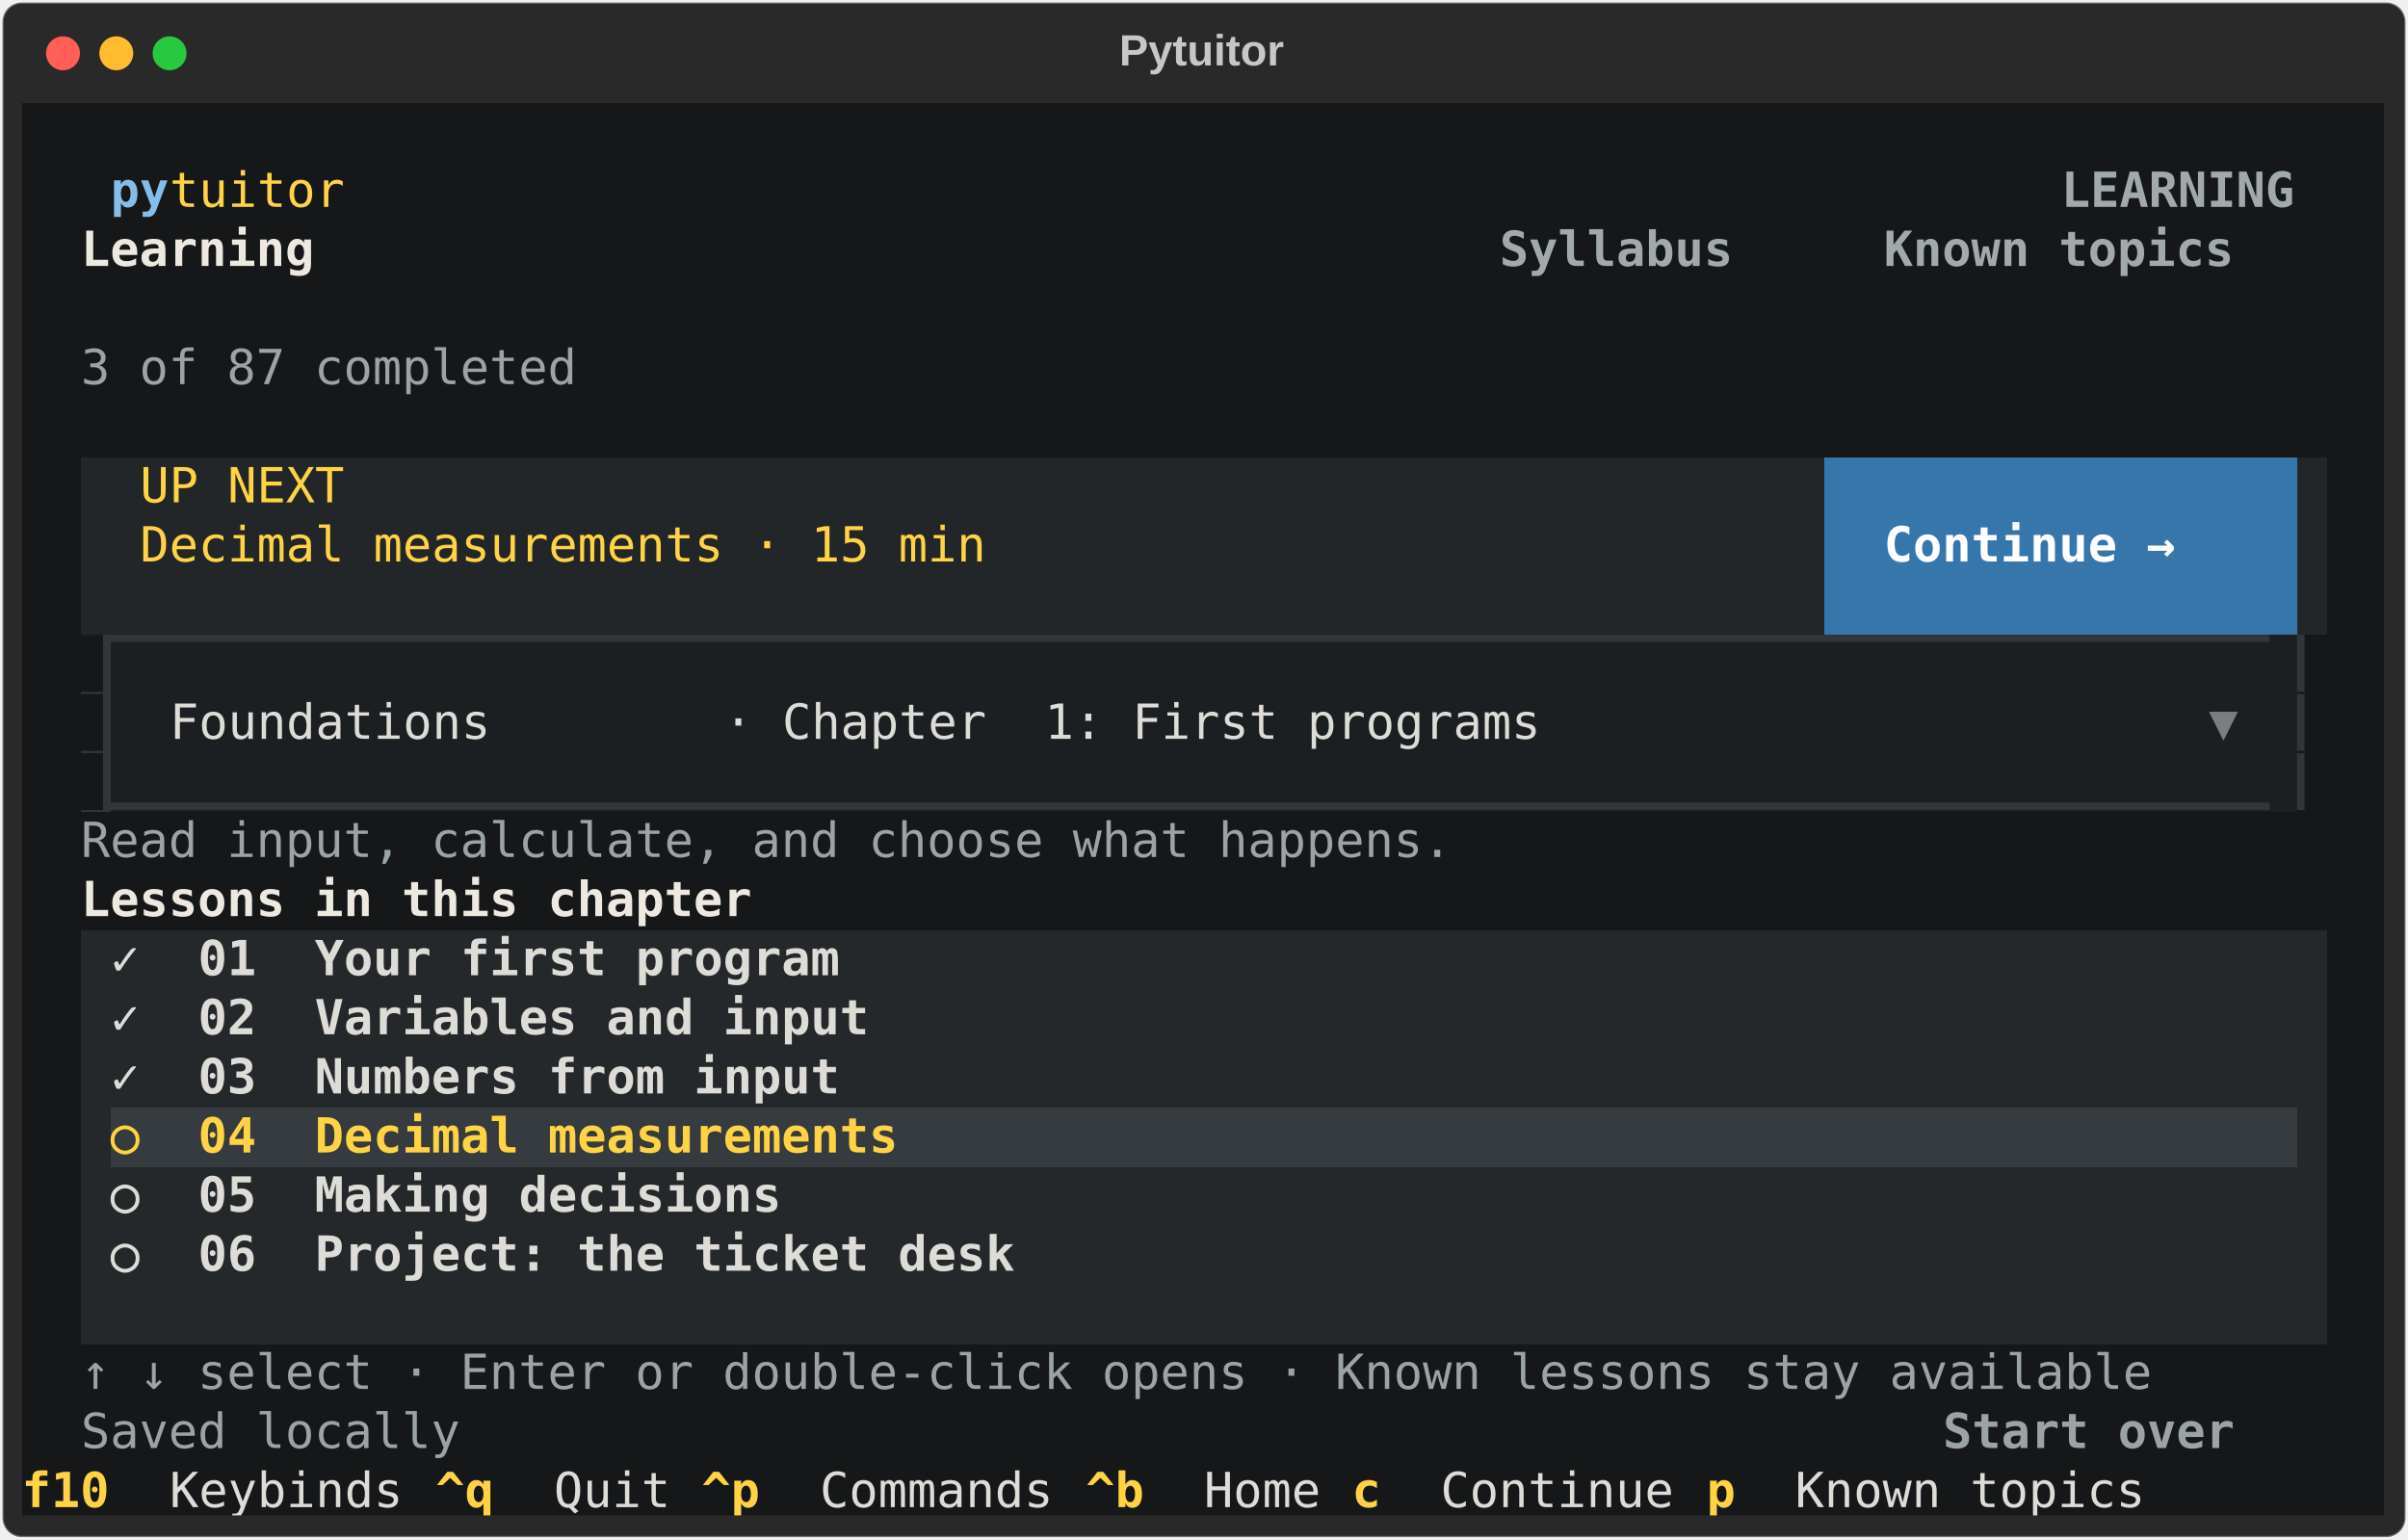
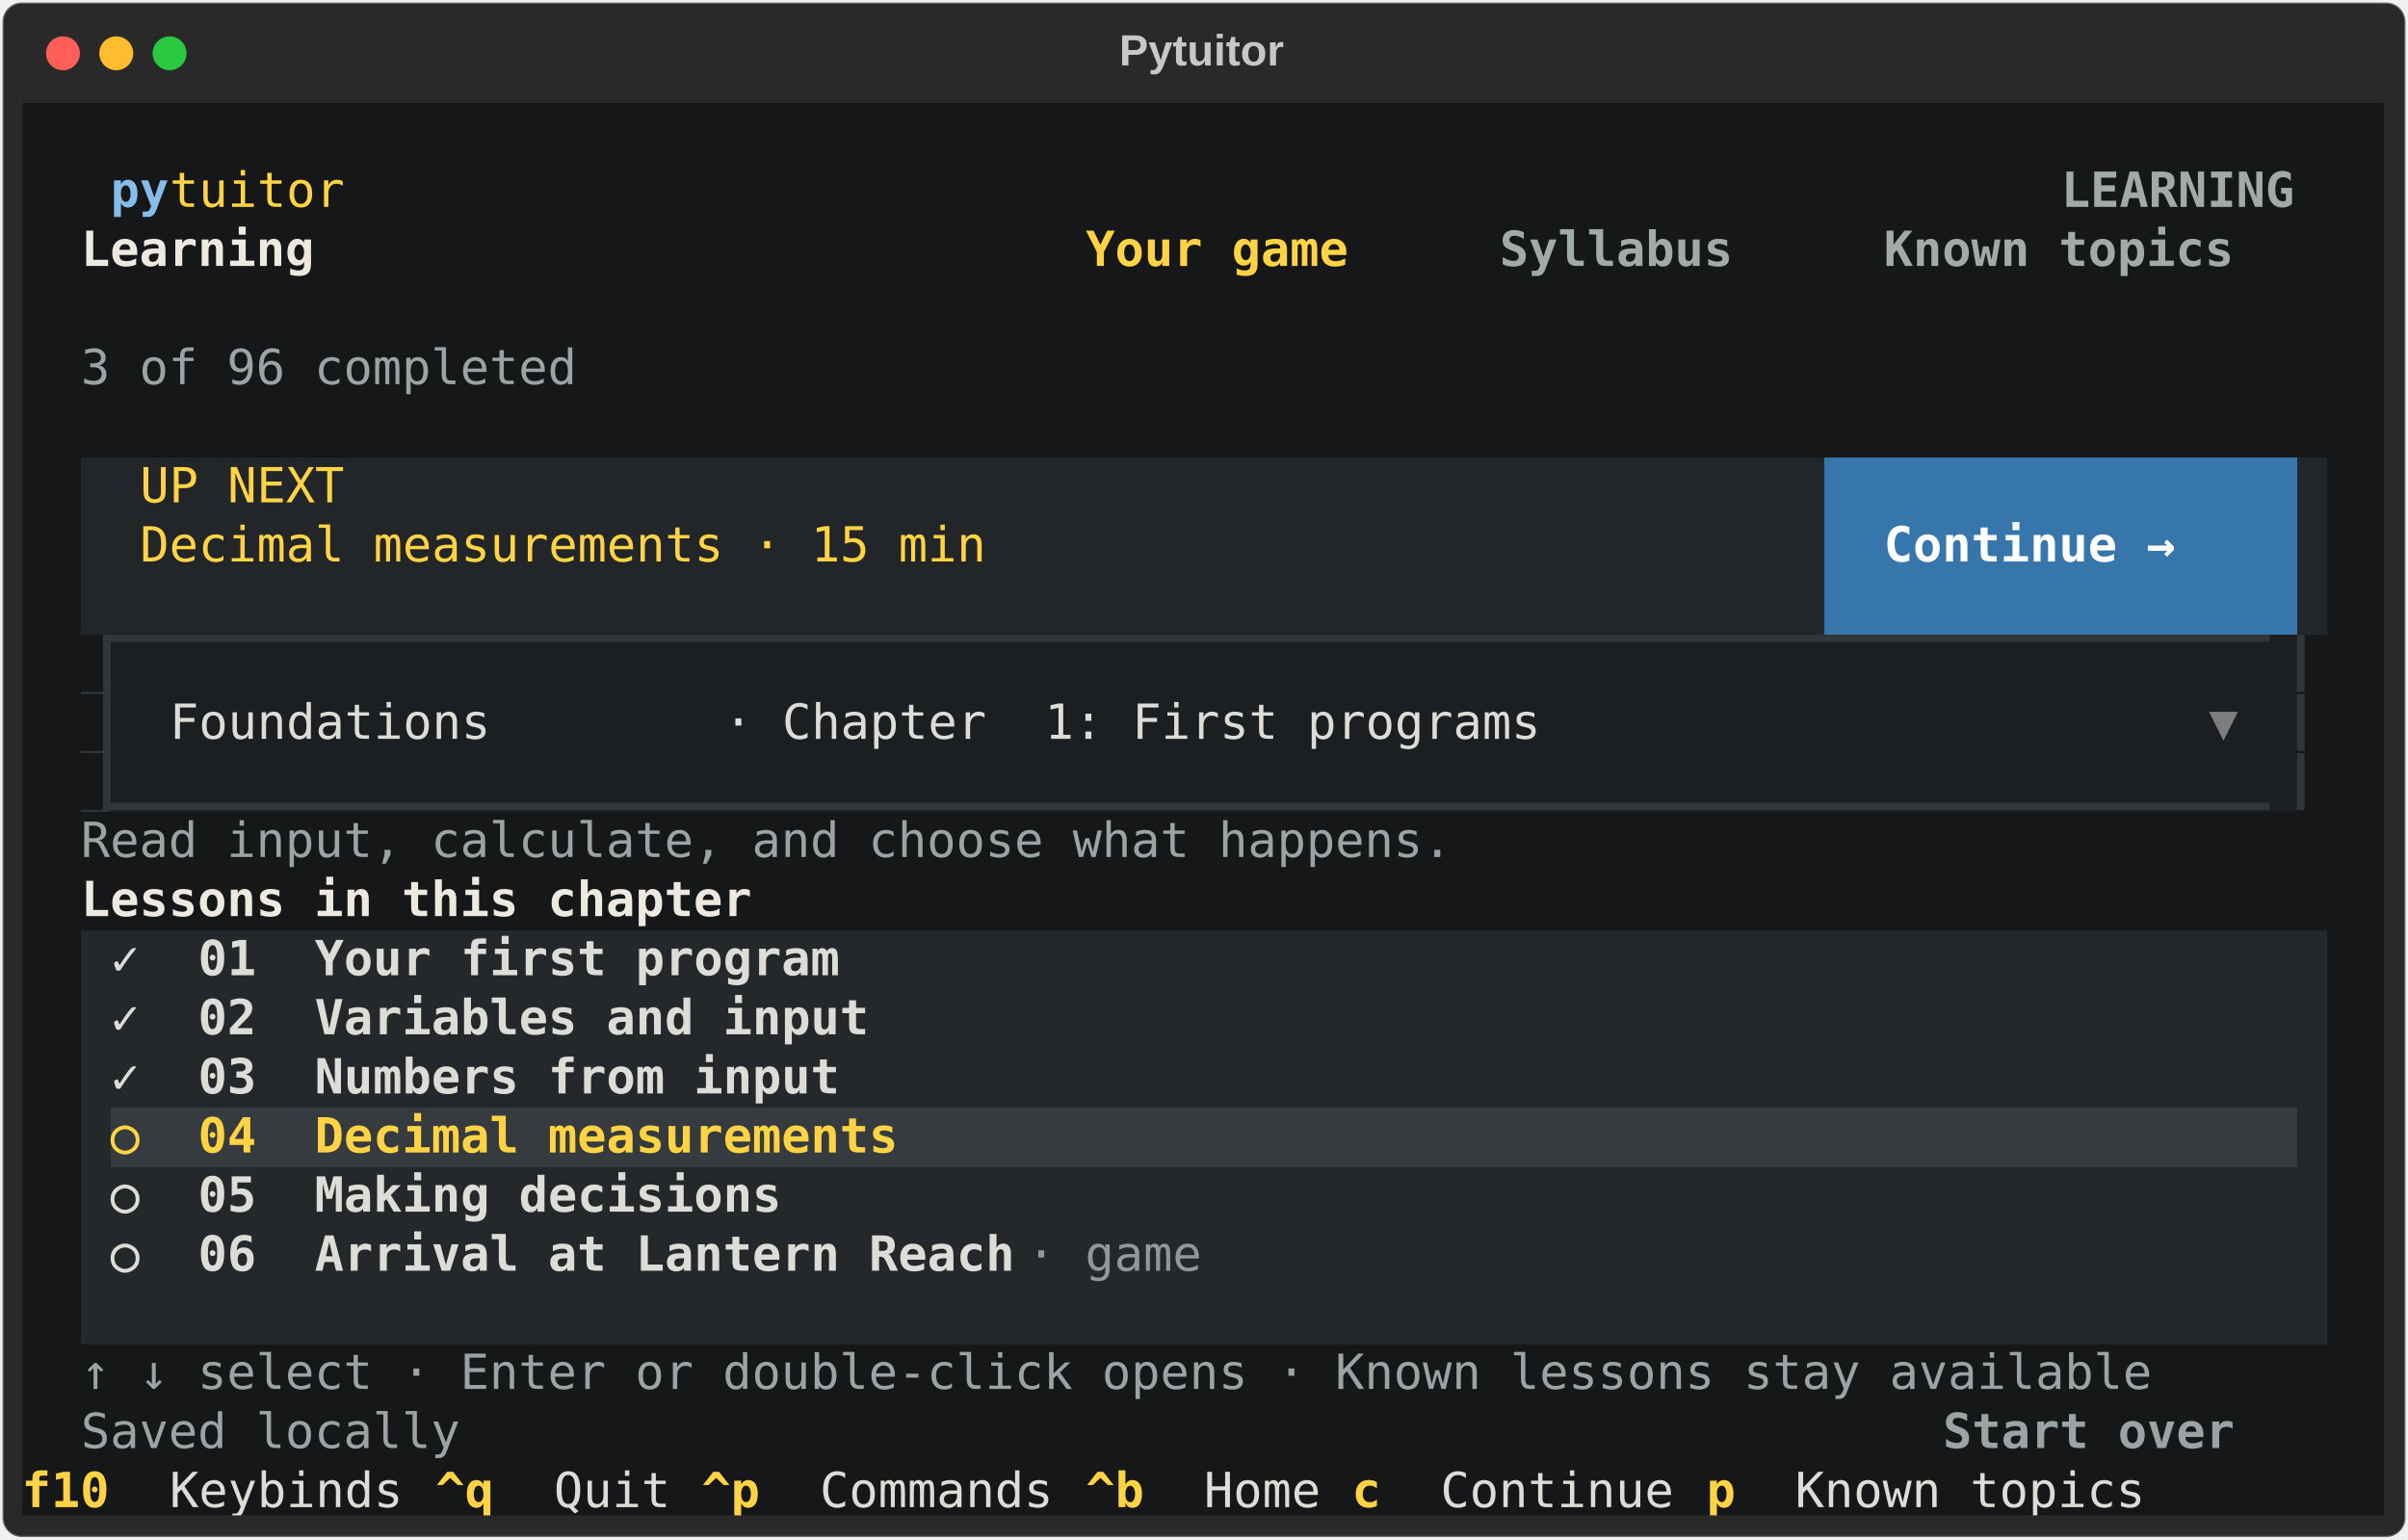
<svg xmlns="http://www.w3.org/2000/svg" class="rich-terminal" viewBox="0 0 994 635.6">
  <style>

    @font-face {
        font-family: "Fira Code";
        src: local("FiraCode-Regular"),
                url("https://cdnjs.cloudflare.com/ajax/libs/firacode/6.2.0/woff2/FiraCode-Regular.woff2") format("woff2"),
                url("https://cdnjs.cloudflare.com/ajax/libs/firacode/6.2.0/woff/FiraCode-Regular.woff") format("woff");
        font-style: normal;
        font-weight: 400;
    }
    @font-face {
        font-family: "Fira Code";
        src: local("FiraCode-Bold"),
                url("https://cdnjs.cloudflare.com/ajax/libs/firacode/6.2.0/woff2/FiraCode-Bold.woff2") format("woff2"),
                url("https://cdnjs.cloudflare.com/ajax/libs/firacode/6.2.0/woff/FiraCode-Bold.woff") format("woff");
        font-style: bold;
        font-weight: 700;
    }

    .terminal-baseline-matrix {
        font-family: Fira Code, monospace;
        font-size: 20px;
        line-height: 24.4px;
        font-variant-east-asian: full-width;
    }

    .terminal-baseline-title {
        font-size: 18px;
        font-weight: bold;
        font-family: arial;
    }

    .terminal-baseline-r1 { fill: #c5c8c6 }
.terminal-baseline-r2 { fill: #86bde8;font-weight: bold }
.terminal-baseline-r3 { fill: #ffd343 }
.terminal-baseline-r4 { fill: #a2aaa9;font-weight: bold }
.terminal-baseline-r5 { fill: #eee9e0;font-weight: bold }
- .terminal-baseline-r6 { fill: #9ba3a5 }
- .terminal-baseline-r7 { fill: #ffffff;font-weight: bold }
- .terminal-baseline-r8 { fill: #151719 }
- .terminal-baseline-r9 { fill: #303639 }
- .terminal-baseline-r10 { fill: #dddcd7 }
- .terminal-baseline-r11 { fill: #7c7d7c }
- .terminal-baseline-r12 { fill: #dddcd7;font-weight: bold }
- .terminal-baseline-r13 { fill: #ffd343;font-weight: bold }
- .terminal-baseline-r14 { fill: #9ba3a5;font-weight: bold }
+ .terminal-baseline-r6 { fill: #ffd343;font-weight: bold }
+ .terminal-baseline-r7 { fill: #9ba3a5 }
+ .terminal-baseline-r8 { fill: #ffffff;font-weight: bold }
+ .terminal-baseline-r9 { fill: #151719 }
+ .terminal-baseline-r10 { fill: #303639 }
+ .terminal-baseline-r11 { fill: #dddcd7 }
+ .terminal-baseline-r12 { fill: #7c7d7c }
+ .terminal-baseline-r13 { fill: #dddcd7;font-weight: bold }
+ .terminal-baseline-r14 { fill: #8f999c }
+ .terminal-baseline-r15 { fill: #9ba3a5;font-weight: bold }
    </style>
  <defs>
    <clipPath id="terminal-baseline-clip-terminal">
      <rect x="0" y="0" width="975.0" height="584.6" />
    </clipPath>
    <clipPath id="terminal-baseline-line-0">
      <rect x="0" y="1.5" width="976" height="24.65" />
    </clipPath>
    <clipPath id="terminal-baseline-line-1">
      <rect x="0" y="25.9" width="976" height="24.65" />
    </clipPath>
    <clipPath id="terminal-baseline-line-2">
      <rect x="0" y="50.3" width="976" height="24.65" />
    </clipPath>
    <clipPath id="terminal-baseline-line-3">
      <rect x="0" y="74.7" width="976" height="24.65" />
    </clipPath>
    <clipPath id="terminal-baseline-line-4">
      <rect x="0" y="99.1" width="976" height="24.65" />
    </clipPath>
    <clipPath id="terminal-baseline-line-5">
      <rect x="0" y="123.5" width="976" height="24.65" />
    </clipPath>
    <clipPath id="terminal-baseline-line-6">
      <rect x="0" y="147.9" width="976" height="24.65" />
    </clipPath>
    <clipPath id="terminal-baseline-line-7">
      <rect x="0" y="172.3" width="976" height="24.65" />
    </clipPath>
    <clipPath id="terminal-baseline-line-8">
      <rect x="0" y="196.7" width="976" height="24.65" />
    </clipPath>
    <clipPath id="terminal-baseline-line-9">
      <rect x="0" y="221.1" width="976" height="24.65" />
    </clipPath>
    <clipPath id="terminal-baseline-line-10">
      <rect x="0" y="245.5" width="976" height="24.65" />
    </clipPath>
    <clipPath id="terminal-baseline-line-11">
      <rect x="0" y="269.9" width="976" height="24.65" />
    </clipPath>
    <clipPath id="terminal-baseline-line-12">
      <rect x="0" y="294.3" width="976" height="24.65" />
    </clipPath>
    <clipPath id="terminal-baseline-line-13">
      <rect x="0" y="318.7" width="976" height="24.65" />
    </clipPath>
    <clipPath id="terminal-baseline-line-14">
      <rect x="0" y="343.1" width="976" height="24.65" />
    </clipPath>
    <clipPath id="terminal-baseline-line-15">
      <rect x="0" y="367.5" width="976" height="24.65" />
    </clipPath>
    <clipPath id="terminal-baseline-line-16">
      <rect x="0" y="391.9" width="976" height="24.65" />
    </clipPath>
    <clipPath id="terminal-baseline-line-17">
      <rect x="0" y="416.3" width="976" height="24.65" />
    </clipPath>
    <clipPath id="terminal-baseline-line-18">
      <rect x="0" y="440.7" width="976" height="24.65" />
    </clipPath>
    <clipPath id="terminal-baseline-line-19">
      <rect x="0" y="465.1" width="976" height="24.65" />
    </clipPath>
    <clipPath id="terminal-baseline-line-20">
      <rect x="0" y="489.5" width="976" height="24.65" />
    </clipPath>
    <clipPath id="terminal-baseline-line-21">
      <rect x="0" y="513.9" width="976" height="24.65" />
    </clipPath>
    <clipPath id="terminal-baseline-line-22">
      <rect x="0" y="538.3" width="976" height="24.65" />
    </clipPath>
  </defs>
  <rect fill="#292929" stroke="rgba(255,255,255,0.35)" stroke-width="1" x="1" y="1" width="992" height="633.6" rx="8" />
  <text class="terminal-baseline-title" fill="#c5c8c6" text-anchor="middle" x="496" y="27">Pytuitor</text>
  <g transform="translate(26,22)">
    <circle cx="0" cy="0" r="7" fill="#ff5f57" />
    <circle cx="22" cy="0" r="7" fill="#febc2e" />
    <circle cx="44" cy="0" r="7" fill="#28c840" />
  </g>
  <g transform="translate(9, 41)" clip-path="url(#terminal-baseline-clip-terminal)">
    <rect fill="#151719" x="0" y="1.5" width="976" height="24.65" shape-rendering="crispEdges" />
    <rect fill="#151719" x="0" y="25.9" width="36.6" height="24.65" shape-rendering="crispEdges" />
    <rect fill="#151719" x="36.6" y="25.9" width="24.4" height="24.65" shape-rendering="crispEdges" />
    <rect fill="#151719" x="61" y="25.9" width="73.2" height="24.65" shape-rendering="crispEdges" />
    <rect fill="#151719" x="134.2" y="25.9" width="109.8" height="24.65" shape-rendering="crispEdges" />
    <rect fill="#151719" x="244" y="25.9" width="597.8" height="24.65" shape-rendering="crispEdges" />
    <rect fill="#151719" x="841.8" y="25.9" width="97.6" height="24.65" shape-rendering="crispEdges" />
    <rect fill="#151719" x="939.4" y="25.9" width="36.6" height="24.65" shape-rendering="crispEdges" />
    <rect fill="#151719" x="0" y="50.3" width="24.4" height="24.65" shape-rendering="crispEdges" />
    <rect fill="#151719" x="24.4" y="50.3" width="97.6" height="24.65" shape-rendering="crispEdges" />
-     <rect fill="#151719" x="122" y="50.3" width="475.8" height="24.65" shape-rendering="crispEdges" />
+     <rect fill="#151719" x="122" y="50.3" width="305" height="24.65" shape-rendering="crispEdges" />
+     <rect fill="#151719" x="427" y="50.3" width="12.2" height="24.65" shape-rendering="crispEdges" />
+     <rect fill="#151719" x="439.2" y="50.3" width="134.2" height="24.65" shape-rendering="crispEdges" />
+     <rect fill="#151719" x="573.4" y="50.3" width="12.2" height="24.65" shape-rendering="crispEdges" />
+     <rect fill="#151719" x="585.6" y="50.3" width="12.2" height="24.65" shape-rendering="crispEdges" />
    <rect fill="#151719" x="597.8" y="50.3" width="12.2" height="24.65" shape-rendering="crispEdges" />
    <rect fill="#151719" x="610" y="50.3" width="122" height="24.65" shape-rendering="crispEdges" />
    <rect fill="#151719" x="732" y="50.3" width="12.2" height="24.65" shape-rendering="crispEdges" />
    <rect fill="#151719" x="744.2" y="50.3" width="12.2" height="24.65" shape-rendering="crispEdges" />
    <rect fill="#151719" x="756.4" y="50.3" width="12.2" height="24.65" shape-rendering="crispEdges" />
    <rect fill="#151719" x="768.6" y="50.3" width="170.8" height="24.65" shape-rendering="crispEdges" />
    <rect fill="#151719" x="939.4" y="50.3" width="12.2" height="24.65" shape-rendering="crispEdges" />
    <rect fill="#151719" x="951.6" y="50.3" width="24.4" height="24.65" shape-rendering="crispEdges" />
    <rect fill="#151719" x="0" y="74.7" width="24.4" height="24.65" shape-rendering="crispEdges" />
    <rect fill="#151719" x="24.4" y="74.7" width="927.2" height="24.65" shape-rendering="crispEdges" />
    <rect fill="#151719" x="951.6" y="74.7" width="24.4" height="24.65" shape-rendering="crispEdges" />
    <rect fill="#151719" x="0" y="99.1" width="24.4" height="24.65" shape-rendering="crispEdges" />
    <rect fill="#151719" x="24.4" y="99.1" width="207.4" height="24.65" shape-rendering="crispEdges" />
    <rect fill="#151719" x="231.8" y="99.1" width="719.8" height="24.65" shape-rendering="crispEdges" />
    <rect fill="#151719" x="951.6" y="99.1" width="24.4" height="24.65" shape-rendering="crispEdges" />
    <rect fill="#151719" x="0" y="123.5" width="24.4" height="24.65" shape-rendering="crispEdges" />
    <rect fill="#151719" x="24.4" y="123.5" width="927.2" height="24.65" shape-rendering="crispEdges" />
    <rect fill="#151719" x="951.6" y="123.5" width="24.4" height="24.65" shape-rendering="crispEdges" />
    <rect fill="#151719" x="0" y="147.9" width="24.4" height="24.65" shape-rendering="crispEdges" />
    <rect fill="#222629" x="24.4" y="147.9" width="12.2" height="24.65" shape-rendering="crispEdges" />
    <rect fill="#222629" x="36.6" y="147.9" width="12.2" height="24.65" shape-rendering="crispEdges" />
    <rect fill="#222629" x="48.8" y="147.9" width="85.4" height="24.65" shape-rendering="crispEdges" />
    <rect fill="#222629" x="134.2" y="147.9" width="585.6" height="24.65" shape-rendering="crispEdges" />
    <rect fill="#222629" x="719.8" y="147.9" width="12.2" height="24.65" shape-rendering="crispEdges" />
    <rect fill="#222629" x="732" y="147.9" width="12.2" height="24.65" shape-rendering="crispEdges" />
    <rect fill="#3776ab" x="744.2" y="147.9" width="24.4" height="24.65" shape-rendering="crispEdges" />
    <rect fill="#3776ab" x="768.6" y="147.9" width="146.4" height="24.65" shape-rendering="crispEdges" />
    <rect fill="#3776ab" x="915" y="147.9" width="24.4" height="24.65" shape-rendering="crispEdges" />
    <rect fill="#222629" x="939.4" y="147.9" width="12.2" height="24.65" shape-rendering="crispEdges" />
    <rect fill="#151719" x="951.6" y="147.9" width="24.4" height="24.65" shape-rendering="crispEdges" />
    <rect fill="#151719" x="0" y="172.3" width="24.4" height="24.65" shape-rendering="crispEdges" />
    <rect fill="#222629" x="24.4" y="172.3" width="12.2" height="24.65" shape-rendering="crispEdges" />
    <rect fill="#222629" x="36.6" y="172.3" width="12.2" height="24.65" shape-rendering="crispEdges" />
    <rect fill="#222629" x="48.8" y="172.3" width="353.8" height="24.65" shape-rendering="crispEdges" />
    <rect fill="#222629" x="402.6" y="172.3" width="317.2" height="24.65" shape-rendering="crispEdges" />
    <rect fill="#222629" x="719.8" y="172.3" width="12.2" height="24.65" shape-rendering="crispEdges" />
    <rect fill="#222629" x="732" y="172.3" width="12.2" height="24.65" shape-rendering="crispEdges" />
    <rect fill="#3776ab" x="744.2" y="172.3" width="24.4" height="24.65" shape-rendering="crispEdges" />
    <rect fill="#3776ab" x="768.6" y="172.3" width="146.4" height="24.65" shape-rendering="crispEdges" />
    <rect fill="#3776ab" x="915" y="172.3" width="24.4" height="24.65" shape-rendering="crispEdges" />
    <rect fill="#222629" x="939.4" y="172.3" width="12.2" height="24.65" shape-rendering="crispEdges" />
    <rect fill="#151719" x="951.6" y="172.3" width="24.4" height="24.65" shape-rendering="crispEdges" />
    <rect fill="#151719" x="0" y="196.7" width="24.4" height="24.65" shape-rendering="crispEdges" />
    <rect fill="#222629" x="24.4" y="196.7" width="12.2" height="24.65" shape-rendering="crispEdges" />
    <rect fill="#222629" x="36.6" y="196.7" width="12.2" height="24.65" shape-rendering="crispEdges" />
    <rect fill="#222629" x="48.8" y="196.7" width="671" height="24.65" shape-rendering="crispEdges" />
    <rect fill="#222629" x="719.8" y="196.7" width="12.2" height="24.65" shape-rendering="crispEdges" />
    <rect fill="#222629" x="732" y="196.7" width="12.2" height="24.65" shape-rendering="crispEdges" />
    <rect fill="#3776ab" x="744.2" y="196.7" width="24.4" height="24.65" shape-rendering="crispEdges" />
    <rect fill="#3776ab" x="768.6" y="196.7" width="146.4" height="24.65" shape-rendering="crispEdges" />
    <rect fill="#3776ab" x="915" y="196.7" width="24.4" height="24.65" shape-rendering="crispEdges" />
    <rect fill="#222629" x="939.4" y="196.7" width="12.2" height="24.65" shape-rendering="crispEdges" />
    <rect fill="#151719" x="951.6" y="196.7" width="24.4" height="24.65" shape-rendering="crispEdges" />
    <rect fill="#151719" x="0" y="221.1" width="24.4" height="24.65" shape-rendering="crispEdges" />
    <rect fill="#303639" x="24.4" y="221.1" width="12.2" height="24.65" shape-rendering="crispEdges" />
    <rect fill="#1c1f22" x="36.6" y="221.1" width="902.8" height="24.65" shape-rendering="crispEdges" />
    <rect fill="#151719" x="939.4" y="221.1" width="12.2" height="24.65" shape-rendering="crispEdges" />
    <rect fill="#151719" x="951.6" y="221.1" width="24.4" height="24.65" shape-rendering="crispEdges" />
    <rect fill="#151719" x="0" y="245.5" width="24.4" height="24.65" shape-rendering="crispEdges" />
    <rect fill="#303639" x="24.4" y="245.5" width="12.2" height="24.65" shape-rendering="crispEdges" />
    <rect fill="#1c1f22" x="36.6" y="245.5" width="24.4" height="24.65" shape-rendering="crispEdges" />
    <rect fill="#1c1f22" x="61" y="245.5" width="573.4" height="24.65" shape-rendering="crispEdges" />
    <rect fill="#1c1f22" x="634.4" y="245.5" width="256.2" height="24.65" shape-rendering="crispEdges" />
    <rect fill="#1c1f22" x="890.6" y="245.5" width="12.2" height="24.65" shape-rendering="crispEdges" />
    <rect fill="#1c1f22" x="902.8" y="245.5" width="12.2" height="24.65" shape-rendering="crispEdges" />
    <rect fill="#1c1f22" x="915" y="245.5" width="24.4" height="24.65" shape-rendering="crispEdges" />
    <rect fill="#151719" x="939.4" y="245.5" width="12.2" height="24.65" shape-rendering="crispEdges" />
    <rect fill="#151719" x="951.6" y="245.5" width="24.4" height="24.65" shape-rendering="crispEdges" />
    <rect fill="#151719" x="0" y="269.9" width="24.4" height="24.65" shape-rendering="crispEdges" />
    <rect fill="#303639" x="24.4" y="269.9" width="12.2" height="24.65" shape-rendering="crispEdges" />
    <rect fill="#1c1f22" x="36.6" y="269.9" width="902.8" height="24.65" shape-rendering="crispEdges" />
    <rect fill="#151719" x="939.4" y="269.9" width="12.2" height="24.65" shape-rendering="crispEdges" />
    <rect fill="#151719" x="951.6" y="269.9" width="24.4" height="24.65" shape-rendering="crispEdges" />
    <rect fill="#151719" x="0" y="294.3" width="24.4" height="24.65" shape-rendering="crispEdges" />
    <rect fill="#151719" x="24.4" y="294.3" width="573.4" height="24.65" shape-rendering="crispEdges" />
    <rect fill="#151719" x="597.8" y="294.3" width="353.8" height="24.65" shape-rendering="crispEdges" />
    <rect fill="#151719" x="951.6" y="294.3" width="24.4" height="24.65" shape-rendering="crispEdges" />
    <rect fill="#151719" x="0" y="318.7" width="24.4" height="24.65" shape-rendering="crispEdges" />
    <rect fill="#151719" x="24.4" y="318.7" width="280.6" height="24.65" shape-rendering="crispEdges" />
    <rect fill="#151719" x="305" y="318.7" width="646.6" height="24.65" shape-rendering="crispEdges" />
    <rect fill="#151719" x="951.6" y="318.7" width="24.4" height="24.65" shape-rendering="crispEdges" />
    <rect fill="#151719" x="0" y="343.1" width="24.4" height="24.65" shape-rendering="crispEdges" />
    <rect fill="#25282b" x="24.4" y="343.1" width="12.2" height="24.65" shape-rendering="crispEdges" />
    <rect fill="#25282b" x="36.6" y="343.1" width="305" height="24.65" shape-rendering="crispEdges" />
    <rect fill="#25282b" x="341.6" y="343.1" width="597.8" height="24.65" shape-rendering="crispEdges" />
    <rect fill="#25282b" x="939.4" y="343.1" width="12.2" height="24.65" shape-rendering="crispEdges" />
    <rect fill="#151719" x="951.6" y="343.1" width="24.4" height="24.65" shape-rendering="crispEdges" />
    <rect fill="#151719" x="0" y="367.5" width="24.4" height="24.65" shape-rendering="crispEdges" />
    <rect fill="#25282b" x="24.4" y="367.5" width="12.2" height="24.65" shape-rendering="crispEdges" />
    <rect fill="#25282b" x="36.6" y="367.5" width="317.2" height="24.65" shape-rendering="crispEdges" />
    <rect fill="#25282b" x="353.8" y="367.5" width="585.6" height="24.65" shape-rendering="crispEdges" />
    <rect fill="#25282b" x="939.4" y="367.5" width="12.2" height="24.65" shape-rendering="crispEdges" />
    <rect fill="#151719" x="951.6" y="367.5" width="24.4" height="24.65" shape-rendering="crispEdges" />
    <rect fill="#151719" x="0" y="391.9" width="24.4" height="24.65" shape-rendering="crispEdges" />
    <rect fill="#25282b" x="24.4" y="391.9" width="12.2" height="24.65" shape-rendering="crispEdges" />
    <rect fill="#25282b" x="36.6" y="391.9" width="305" height="24.65" shape-rendering="crispEdges" />
    <rect fill="#25282b" x="341.6" y="391.9" width="597.8" height="24.65" shape-rendering="crispEdges" />
    <rect fill="#25282b" x="939.4" y="391.9" width="12.2" height="24.65" shape-rendering="crispEdges" />
    <rect fill="#151719" x="951.6" y="391.9" width="24.4" height="24.65" shape-rendering="crispEdges" />
    <rect fill="#151719" x="0" y="416.3" width="24.4" height="24.65" shape-rendering="crispEdges" />
    <rect fill="#25282b" x="24.4" y="416.3" width="12.2" height="24.65" shape-rendering="crispEdges" />
    <rect fill="#353b3e" x="36.6" y="416.3" width="329.4" height="24.65" shape-rendering="crispEdges" />
    <rect fill="#353b3e" x="366" y="416.3" width="573.4" height="24.65" shape-rendering="crispEdges" />
    <rect fill="#25282b" x="939.4" y="416.3" width="12.2" height="24.65" shape-rendering="crispEdges" />
    <rect fill="#151719" x="951.6" y="416.3" width="24.4" height="24.65" shape-rendering="crispEdges" />
    <rect fill="#151719" x="0" y="440.7" width="24.4" height="24.65" shape-rendering="crispEdges" />
    <rect fill="#25282b" x="24.4" y="440.7" width="12.2" height="24.65" shape-rendering="crispEdges" />
    <rect fill="#25282b" x="36.6" y="440.7" width="280.6" height="24.65" shape-rendering="crispEdges" />
    <rect fill="#25282b" x="317.2" y="440.7" width="622.2" height="24.65" shape-rendering="crispEdges" />
    <rect fill="#25282b" x="939.4" y="440.7" width="12.2" height="24.65" shape-rendering="crispEdges" />
    <rect fill="#151719" x="951.6" y="440.7" width="24.4" height="24.65" shape-rendering="crispEdges" />
    <rect fill="#151719" x="0" y="465.1" width="24.4" height="24.65" shape-rendering="crispEdges" />
    <rect fill="#25282b" x="24.4" y="465.1" width="12.2" height="24.65" shape-rendering="crispEdges" />
    <rect fill="#25282b" x="36.6" y="465.1" width="378.2" height="24.65" shape-rendering="crispEdges" />
-     <rect fill="#25282b" x="414.8" y="465.1" width="524.6" height="24.65" shape-rendering="crispEdges" />
+     <rect fill="#25282b" x="414.8" y="465.1" width="85.4" height="24.65" shape-rendering="crispEdges" />
+     <rect fill="#25282b" x="500.2" y="465.1" width="439.2" height="24.65" shape-rendering="crispEdges" />
    <rect fill="#25282b" x="939.4" y="465.1" width="12.2" height="24.65" shape-rendering="crispEdges" />
    <rect fill="#151719" x="951.6" y="465.1" width="24.4" height="24.65" shape-rendering="crispEdges" />
    <rect fill="#151719" x="0" y="489.5" width="24.4" height="24.65" shape-rendering="crispEdges" />
    <rect fill="#25282b" x="24.4" y="489.5" width="12.2" height="24.65" shape-rendering="crispEdges" />
    <rect fill="#25282b" x="36.6" y="489.5" width="902.8" height="24.65" shape-rendering="crispEdges" />
    <rect fill="#25282b" x="939.4" y="489.5" width="12.2" height="24.65" shape-rendering="crispEdges" />
    <rect fill="#151719" x="951.6" y="489.5" width="24.4" height="24.65" shape-rendering="crispEdges" />
    <rect fill="#151719" x="0" y="513.9" width="24.4" height="24.65" shape-rendering="crispEdges" />
    <rect fill="#151719" x="24.4" y="513.9" width="866.2" height="24.65" shape-rendering="crispEdges" />
    <rect fill="#151719" x="890.6" y="513.9" width="61" height="24.65" shape-rendering="crispEdges" />
    <rect fill="#151719" x="951.6" y="513.9" width="24.4" height="24.65" shape-rendering="crispEdges" />
    <rect fill="#151719" x="0" y="538.3" width="24.4" height="24.65" shape-rendering="crispEdges" />
    <rect fill="#151719" x="24.4" y="538.3" width="158.6" height="24.65" shape-rendering="crispEdges" />
    <rect fill="#151719" x="183" y="538.3" width="597.8" height="24.65" shape-rendering="crispEdges" />
    <rect fill="#151719" x="780.8" y="538.3" width="12.2" height="24.65" shape-rendering="crispEdges" />
    <rect fill="#151719" x="793" y="538.3" width="146.4" height="24.65" shape-rendering="crispEdges" />
    <rect fill="#151719" x="939.4" y="538.3" width="12.2" height="24.65" shape-rendering="crispEdges" />
    <rect fill="#151719" x="951.6" y="538.3" width="24.4" height="24.65" shape-rendering="crispEdges" />
    <rect fill="#151719" x="0" y="562.7" width="61" height="24.65" shape-rendering="crispEdges" />
    <rect fill="#151719" x="61" y="562.7" width="109.8" height="24.65" shape-rendering="crispEdges" />
    <rect fill="#151719" x="170.8" y="562.7" width="48.8" height="24.65" shape-rendering="crispEdges" />
    <rect fill="#151719" x="219.6" y="562.7" width="61" height="24.65" shape-rendering="crispEdges" />
    <rect fill="#151719" x="280.6" y="562.7" width="48.8" height="24.65" shape-rendering="crispEdges" />
    <rect fill="#151719" x="329.4" y="562.7" width="109.8" height="24.65" shape-rendering="crispEdges" />
    <rect fill="#151719" x="439.2" y="562.7" width="48.8" height="24.65" shape-rendering="crispEdges" />
    <rect fill="#151719" x="488" y="562.7" width="61" height="24.65" shape-rendering="crispEdges" />
    <rect fill="#151719" x="549" y="562.7" width="36.6" height="24.65" shape-rendering="crispEdges" />
    <rect fill="#151719" x="585.6" y="562.7" width="109.8" height="24.65" shape-rendering="crispEdges" />
    <rect fill="#151719" x="695.4" y="562.7" width="36.6" height="24.65" shape-rendering="crispEdges" />
    <rect fill="#151719" x="732" y="562.7" width="158.6" height="24.65" shape-rendering="crispEdges" />
    <rect fill="#151719" x="890.6" y="562.7" width="85.4" height="24.65" shape-rendering="crispEdges" />
    <g class="terminal-baseline-matrix">
      <text class="terminal-baseline-r1" x="976" y="20" textLength="12.2" clip-path="url(#terminal-baseline-line-0)">
</text>
      <text class="terminal-baseline-r2" x="36.6" y="44.4" textLength="24.4" clip-path="url(#terminal-baseline-line-1)">py</text>
      <text class="terminal-baseline-r3" x="61" y="44.4" textLength="73.2" clip-path="url(#terminal-baseline-line-1)">tuitor</text>
      <text class="terminal-baseline-r4" x="841.8" y="44.4" textLength="97.6" clip-path="url(#terminal-baseline-line-1)">LEARNING</text>
      <text class="terminal-baseline-r1" x="976" y="44.4" textLength="12.2" clip-path="url(#terminal-baseline-line-1)">
</text>
      <text class="terminal-baseline-r5" x="24.4" y="68.8" textLength="97.6" clip-path="url(#terminal-baseline-line-2)">Learning</text>
+       <text class="terminal-baseline-r6" x="439.2" y="68.8" textLength="134.2" clip-path="url(#terminal-baseline-line-2)"> Your game </text>
      <text class="terminal-baseline-r4" x="610" y="68.8" textLength="122" clip-path="url(#terminal-baseline-line-2)"> Syllabus </text>
      <text class="terminal-baseline-r4" x="768.6" y="68.8" textLength="170.8" clip-path="url(#terminal-baseline-line-2)"> Known topics </text>
      <text class="terminal-baseline-r1" x="976" y="68.8" textLength="12.2" clip-path="url(#terminal-baseline-line-2)">
</text>
      <text class="terminal-baseline-r1" x="976" y="93.2" textLength="12.2" clip-path="url(#terminal-baseline-line-3)">
</text>
-       <text class="terminal-baseline-r6" x="24.4" y="117.6" textLength="207.4" clip-path="url(#terminal-baseline-line-4)">3 of 87 completed</text>
+       <text class="terminal-baseline-r7" x="24.4" y="117.6" textLength="207.4" clip-path="url(#terminal-baseline-line-4)">3 of 96 completed</text>
      <text class="terminal-baseline-r1" x="976" y="117.6" textLength="12.2" clip-path="url(#terminal-baseline-line-4)">
</text>
      <text class="terminal-baseline-r1" x="976" y="142" textLength="12.2" clip-path="url(#terminal-baseline-line-5)">
</text>
      <text class="terminal-baseline-r3" x="48.8" y="166.4" textLength="85.4" clip-path="url(#terminal-baseline-line-6)">UP NEXT</text>
      <text class="terminal-baseline-r1" x="976" y="166.4" textLength="12.2" clip-path="url(#terminal-baseline-line-6)">
</text>
      <text class="terminal-baseline-r3" x="48.8" y="190.8" textLength="353.8" clip-path="url(#terminal-baseline-line-7)">Decimal measurements · 15 min</text>
-       <text class="terminal-baseline-r7" x="768.6" y="190.8" textLength="146.4" clip-path="url(#terminal-baseline-line-7)"> Continue → </text>
+       <text class="terminal-baseline-r8" x="768.6" y="190.8" textLength="146.4" clip-path="url(#terminal-baseline-line-7)"> Continue → </text>
      <text class="terminal-baseline-r1" x="976" y="190.8" textLength="12.2" clip-path="url(#terminal-baseline-line-7)">
</text>
      <text class="terminal-baseline-r1" x="976" y="215.2" textLength="12.2" clip-path="url(#terminal-baseline-line-8)">
</text>
-       <text class="terminal-baseline-r8" x="24.4" y="239.6" textLength="12.2" clip-path="url(#terminal-baseline-line-9)">▊</text>
-       <text class="terminal-baseline-r9" x="36.6" y="239.6" textLength="902.8" clip-path="url(#terminal-baseline-line-9)">▔▔▔▔▔▔▔▔▔▔▔▔▔▔▔▔▔▔▔▔▔▔▔▔▔▔▔▔▔▔▔▔▔▔▔▔▔▔▔▔▔▔▔▔▔▔▔▔▔▔▔▔▔▔▔▔▔▔▔▔▔▔▔▔▔▔▔▔▔▔▔▔▔▔</text>
-       <text class="terminal-baseline-r9" x="939.4" y="239.6" textLength="12.2" clip-path="url(#terminal-baseline-line-9)">▎</text>
+       <text class="terminal-baseline-r9" x="24.4" y="239.6" textLength="12.2" clip-path="url(#terminal-baseline-line-9)">▊</text>
+       <text class="terminal-baseline-r10" x="36.6" y="239.6" textLength="902.8" clip-path="url(#terminal-baseline-line-9)">▔▔▔▔▔▔▔▔▔▔▔▔▔▔▔▔▔▔▔▔▔▔▔▔▔▔▔▔▔▔▔▔▔▔▔▔▔▔▔▔▔▔▔▔▔▔▔▔▔▔▔▔▔▔▔▔▔▔▔▔▔▔▔▔▔▔▔▔▔▔▔▔▔▔</text>
+       <text class="terminal-baseline-r10" x="939.4" y="239.6" textLength="12.2" clip-path="url(#terminal-baseline-line-9)">▎</text>
      <text class="terminal-baseline-r1" x="976" y="239.6" textLength="12.2" clip-path="url(#terminal-baseline-line-9)">
</text>
-       <text class="terminal-baseline-r8" x="24.4" y="264" textLength="12.2" clip-path="url(#terminal-baseline-line-10)">▊</text>
-       <text class="terminal-baseline-r10" x="61" y="264" textLength="573.4" clip-path="url(#terminal-baseline-line-10)">Foundations        · Chapter  1: First programs</text>
-       <text class="terminal-baseline-r11" x="902.8" y="264" textLength="12.2" clip-path="url(#terminal-baseline-line-10)">▼</text>
-       <text class="terminal-baseline-r9" x="939.4" y="264" textLength="12.2" clip-path="url(#terminal-baseline-line-10)">▎</text>
+       <text class="terminal-baseline-r9" x="24.4" y="264" textLength="12.2" clip-path="url(#terminal-baseline-line-10)">▊</text>
+       <text class="terminal-baseline-r11" x="61" y="264" textLength="573.4" clip-path="url(#terminal-baseline-line-10)">Foundations        · Chapter  1: First programs</text>
+       <text class="terminal-baseline-r12" x="902.8" y="264" textLength="12.2" clip-path="url(#terminal-baseline-line-10)">▼</text>
+       <text class="terminal-baseline-r10" x="939.4" y="264" textLength="12.2" clip-path="url(#terminal-baseline-line-10)">▎</text>
      <text class="terminal-baseline-r1" x="976" y="264" textLength="12.2" clip-path="url(#terminal-baseline-line-10)">
</text>
-       <text class="terminal-baseline-r8" x="24.4" y="288.4" textLength="12.2" clip-path="url(#terminal-baseline-line-11)">▊</text>
-       <text class="terminal-baseline-r9" x="36.6" y="288.4" textLength="902.8" clip-path="url(#terminal-baseline-line-11)">▁▁▁▁▁▁▁▁▁▁▁▁▁▁▁▁▁▁▁▁▁▁▁▁▁▁▁▁▁▁▁▁▁▁▁▁▁▁▁▁▁▁▁▁▁▁▁▁▁▁▁▁▁▁▁▁▁▁▁▁▁▁▁▁▁▁▁▁▁▁▁▁▁▁</text>
-       <text class="terminal-baseline-r9" x="939.4" y="288.4" textLength="12.2" clip-path="url(#terminal-baseline-line-11)">▎</text>
+       <text class="terminal-baseline-r9" x="24.4" y="288.4" textLength="12.2" clip-path="url(#terminal-baseline-line-11)">▊</text>
+       <text class="terminal-baseline-r10" x="36.6" y="288.4" textLength="902.8" clip-path="url(#terminal-baseline-line-11)">▁▁▁▁▁▁▁▁▁▁▁▁▁▁▁▁▁▁▁▁▁▁▁▁▁▁▁▁▁▁▁▁▁▁▁▁▁▁▁▁▁▁▁▁▁▁▁▁▁▁▁▁▁▁▁▁▁▁▁▁▁▁▁▁▁▁▁▁▁▁▁▁▁▁</text>
+       <text class="terminal-baseline-r10" x="939.4" y="288.4" textLength="12.2" clip-path="url(#terminal-baseline-line-11)">▎</text>
      <text class="terminal-baseline-r1" x="976" y="288.4" textLength="12.2" clip-path="url(#terminal-baseline-line-11)">
</text>
-       <text class="terminal-baseline-r6" x="24.4" y="312.8" textLength="573.4" clip-path="url(#terminal-baseline-line-12)">Read input, calculate, and choose what happens.</text>
+       <text class="terminal-baseline-r7" x="24.4" y="312.8" textLength="573.4" clip-path="url(#terminal-baseline-line-12)">Read input, calculate, and choose what happens.</text>
      <text class="terminal-baseline-r1" x="976" y="312.8" textLength="12.2" clip-path="url(#terminal-baseline-line-12)">
</text>
      <text class="terminal-baseline-r5" x="24.4" y="337.2" textLength="280.6" clip-path="url(#terminal-baseline-line-13)">Lessons in this chapter</text>
      <text class="terminal-baseline-r1" x="976" y="337.2" textLength="12.2" clip-path="url(#terminal-baseline-line-13)">
</text>
-       <text class="terminal-baseline-r12" x="36.6" y="361.6" textLength="305" clip-path="url(#terminal-baseline-line-14)">✓  01  Your first program</text>
+       <text class="terminal-baseline-r13" x="36.6" y="361.6" textLength="305" clip-path="url(#terminal-baseline-line-14)">✓  01  Your first program</text>
      <text class="terminal-baseline-r1" x="976" y="361.6" textLength="12.2" clip-path="url(#terminal-baseline-line-14)">
</text>
-       <text class="terminal-baseline-r12" x="36.6" y="386" textLength="317.2" clip-path="url(#terminal-baseline-line-15)">✓  02  Variables and input</text>
+       <text class="terminal-baseline-r13" x="36.6" y="386" textLength="317.2" clip-path="url(#terminal-baseline-line-15)">✓  02  Variables and input</text>
      <text class="terminal-baseline-r1" x="976" y="386" textLength="12.2" clip-path="url(#terminal-baseline-line-15)">
</text>
-       <text class="terminal-baseline-r12" x="36.6" y="410.4" textLength="305" clip-path="url(#terminal-baseline-line-16)">✓  03  Numbers from input</text>
+       <text class="terminal-baseline-r13" x="36.6" y="410.4" textLength="305" clip-path="url(#terminal-baseline-line-16)">✓  03  Numbers from input</text>
      <text class="terminal-baseline-r1" x="976" y="410.4" textLength="12.2" clip-path="url(#terminal-baseline-line-16)">
</text>
-       <text class="terminal-baseline-r13" x="36.6" y="434.8" textLength="329.4" clip-path="url(#terminal-baseline-line-17)">○  04  Decimal measurements</text>
+       <text class="terminal-baseline-r6" x="36.6" y="434.8" textLength="329.4" clip-path="url(#terminal-baseline-line-17)">○  04  Decimal measurements</text>
      <text class="terminal-baseline-r1" x="976" y="434.8" textLength="12.2" clip-path="url(#terminal-baseline-line-17)">
</text>
-       <text class="terminal-baseline-r12" x="36.6" y="459.2" textLength="280.6" clip-path="url(#terminal-baseline-line-18)">○  05  Making decisions</text>
+       <text class="terminal-baseline-r13" x="36.6" y="459.2" textLength="280.6" clip-path="url(#terminal-baseline-line-18)">○  05  Making decisions</text>
      <text class="terminal-baseline-r1" x="976" y="459.2" textLength="12.2" clip-path="url(#terminal-baseline-line-18)">
</text>
-       <text class="terminal-baseline-r12" x="36.6" y="483.6" textLength="378.2" clip-path="url(#terminal-baseline-line-19)">○  06  Project: the ticket desk</text>
+       <text class="terminal-baseline-r13" x="36.6" y="483.6" textLength="378.2" clip-path="url(#terminal-baseline-line-19)">○  06  Arrival at Lantern Reach</text>
+       <text class="terminal-baseline-r14" x="414.8" y="483.6" textLength="85.4" clip-path="url(#terminal-baseline-line-19)"> · game</text>
      <text class="terminal-baseline-r1" x="976" y="483.6" textLength="12.2" clip-path="url(#terminal-baseline-line-19)">
</text>
      <text class="terminal-baseline-r1" x="976" y="508" textLength="12.2" clip-path="url(#terminal-baseline-line-20)">
</text>
-       <text class="terminal-baseline-r6" x="24.4" y="532.4" textLength="866.2" clip-path="url(#terminal-baseline-line-21)">↑ ↓ select · Enter or double-click opens · Known lessons stay available</text>
+       <text class="terminal-baseline-r7" x="24.4" y="532.4" textLength="866.2" clip-path="url(#terminal-baseline-line-21)">↑ ↓ select · Enter or double-click opens · Known lessons stay available</text>
      <text class="terminal-baseline-r1" x="976" y="532.4" textLength="12.2" clip-path="url(#terminal-baseline-line-21)">
</text>
-       <text class="terminal-baseline-r6" x="24.4" y="556.8" textLength="158.6" clip-path="url(#terminal-baseline-line-22)">Saved locally</text>
-       <text class="terminal-baseline-r14" x="793" y="556.8" textLength="146.4" clip-path="url(#terminal-baseline-line-22)"> Start over </text>
+       <text class="terminal-baseline-r7" x="24.4" y="556.8" textLength="158.6" clip-path="url(#terminal-baseline-line-22)">Saved locally</text>
+       <text class="terminal-baseline-r15" x="793" y="556.8" textLength="146.4" clip-path="url(#terminal-baseline-line-22)"> Start over </text>
      <text class="terminal-baseline-r1" x="976" y="556.8" textLength="12.2" clip-path="url(#terminal-baseline-line-22)">
</text>
-       <text class="terminal-baseline-r13" x="0" y="581.2" textLength="61" clip-path="url(#terminal-baseline-line-23)"> f10 </text>
-       <text class="terminal-baseline-r10" x="61" y="581.2" textLength="109.8" clip-path="url(#terminal-baseline-line-23)">Keybinds </text>
-       <text class="terminal-baseline-r13" x="170.8" y="581.2" textLength="48.8" clip-path="url(#terminal-baseline-line-23)"> ^q </text>
-       <text class="terminal-baseline-r10" x="219.6" y="581.2" textLength="61" clip-path="url(#terminal-baseline-line-23)">Quit </text>
-       <text class="terminal-baseline-r13" x="280.6" y="581.2" textLength="48.8" clip-path="url(#terminal-baseline-line-23)"> ^p </text>
-       <text class="terminal-baseline-r10" x="329.4" y="581.2" textLength="109.8" clip-path="url(#terminal-baseline-line-23)">Commands </text>
-       <text class="terminal-baseline-r13" x="439.2" y="581.2" textLength="48.8" clip-path="url(#terminal-baseline-line-23)"> ^b </text>
-       <text class="terminal-baseline-r10" x="488" y="581.2" textLength="61" clip-path="url(#terminal-baseline-line-23)">Home </text>
-       <text class="terminal-baseline-r13" x="549" y="581.2" textLength="36.6" clip-path="url(#terminal-baseline-line-23)"> c </text>
-       <text class="terminal-baseline-r10" x="585.6" y="581.2" textLength="109.8" clip-path="url(#terminal-baseline-line-23)">Continue </text>
-       <text class="terminal-baseline-r13" x="695.4" y="581.2" textLength="36.6" clip-path="url(#terminal-baseline-line-23)"> p </text>
-       <text class="terminal-baseline-r10" x="732" y="581.2" textLength="158.6" clip-path="url(#terminal-baseline-line-23)">Known topics </text>
+       <text class="terminal-baseline-r6" x="0" y="581.2" textLength="61" clip-path="url(#terminal-baseline-line-23)"> f10 </text>
+       <text class="terminal-baseline-r11" x="61" y="581.2" textLength="109.8" clip-path="url(#terminal-baseline-line-23)">Keybinds </text>
+       <text class="terminal-baseline-r6" x="170.8" y="581.2" textLength="48.8" clip-path="url(#terminal-baseline-line-23)"> ^q </text>
+       <text class="terminal-baseline-r11" x="219.6" y="581.2" textLength="61" clip-path="url(#terminal-baseline-line-23)">Quit </text>
+       <text class="terminal-baseline-r6" x="280.6" y="581.2" textLength="48.8" clip-path="url(#terminal-baseline-line-23)"> ^p </text>
+       <text class="terminal-baseline-r11" x="329.4" y="581.2" textLength="109.8" clip-path="url(#terminal-baseline-line-23)">Commands </text>
+       <text class="terminal-baseline-r6" x="439.2" y="581.2" textLength="48.8" clip-path="url(#terminal-baseline-line-23)"> ^b </text>
+       <text class="terminal-baseline-r11" x="488" y="581.2" textLength="61" clip-path="url(#terminal-baseline-line-23)">Home </text>
+       <text class="terminal-baseline-r6" x="549" y="581.2" textLength="36.6" clip-path="url(#terminal-baseline-line-23)"> c </text>
+       <text class="terminal-baseline-r11" x="585.6" y="581.2" textLength="109.8" clip-path="url(#terminal-baseline-line-23)">Continue </text>
+       <text class="terminal-baseline-r6" x="695.4" y="581.2" textLength="36.6" clip-path="url(#terminal-baseline-line-23)"> p </text>
+       <text class="terminal-baseline-r11" x="732" y="581.2" textLength="158.6" clip-path="url(#terminal-baseline-line-23)">Known topics </text>
    </g>
  </g>
</svg>
